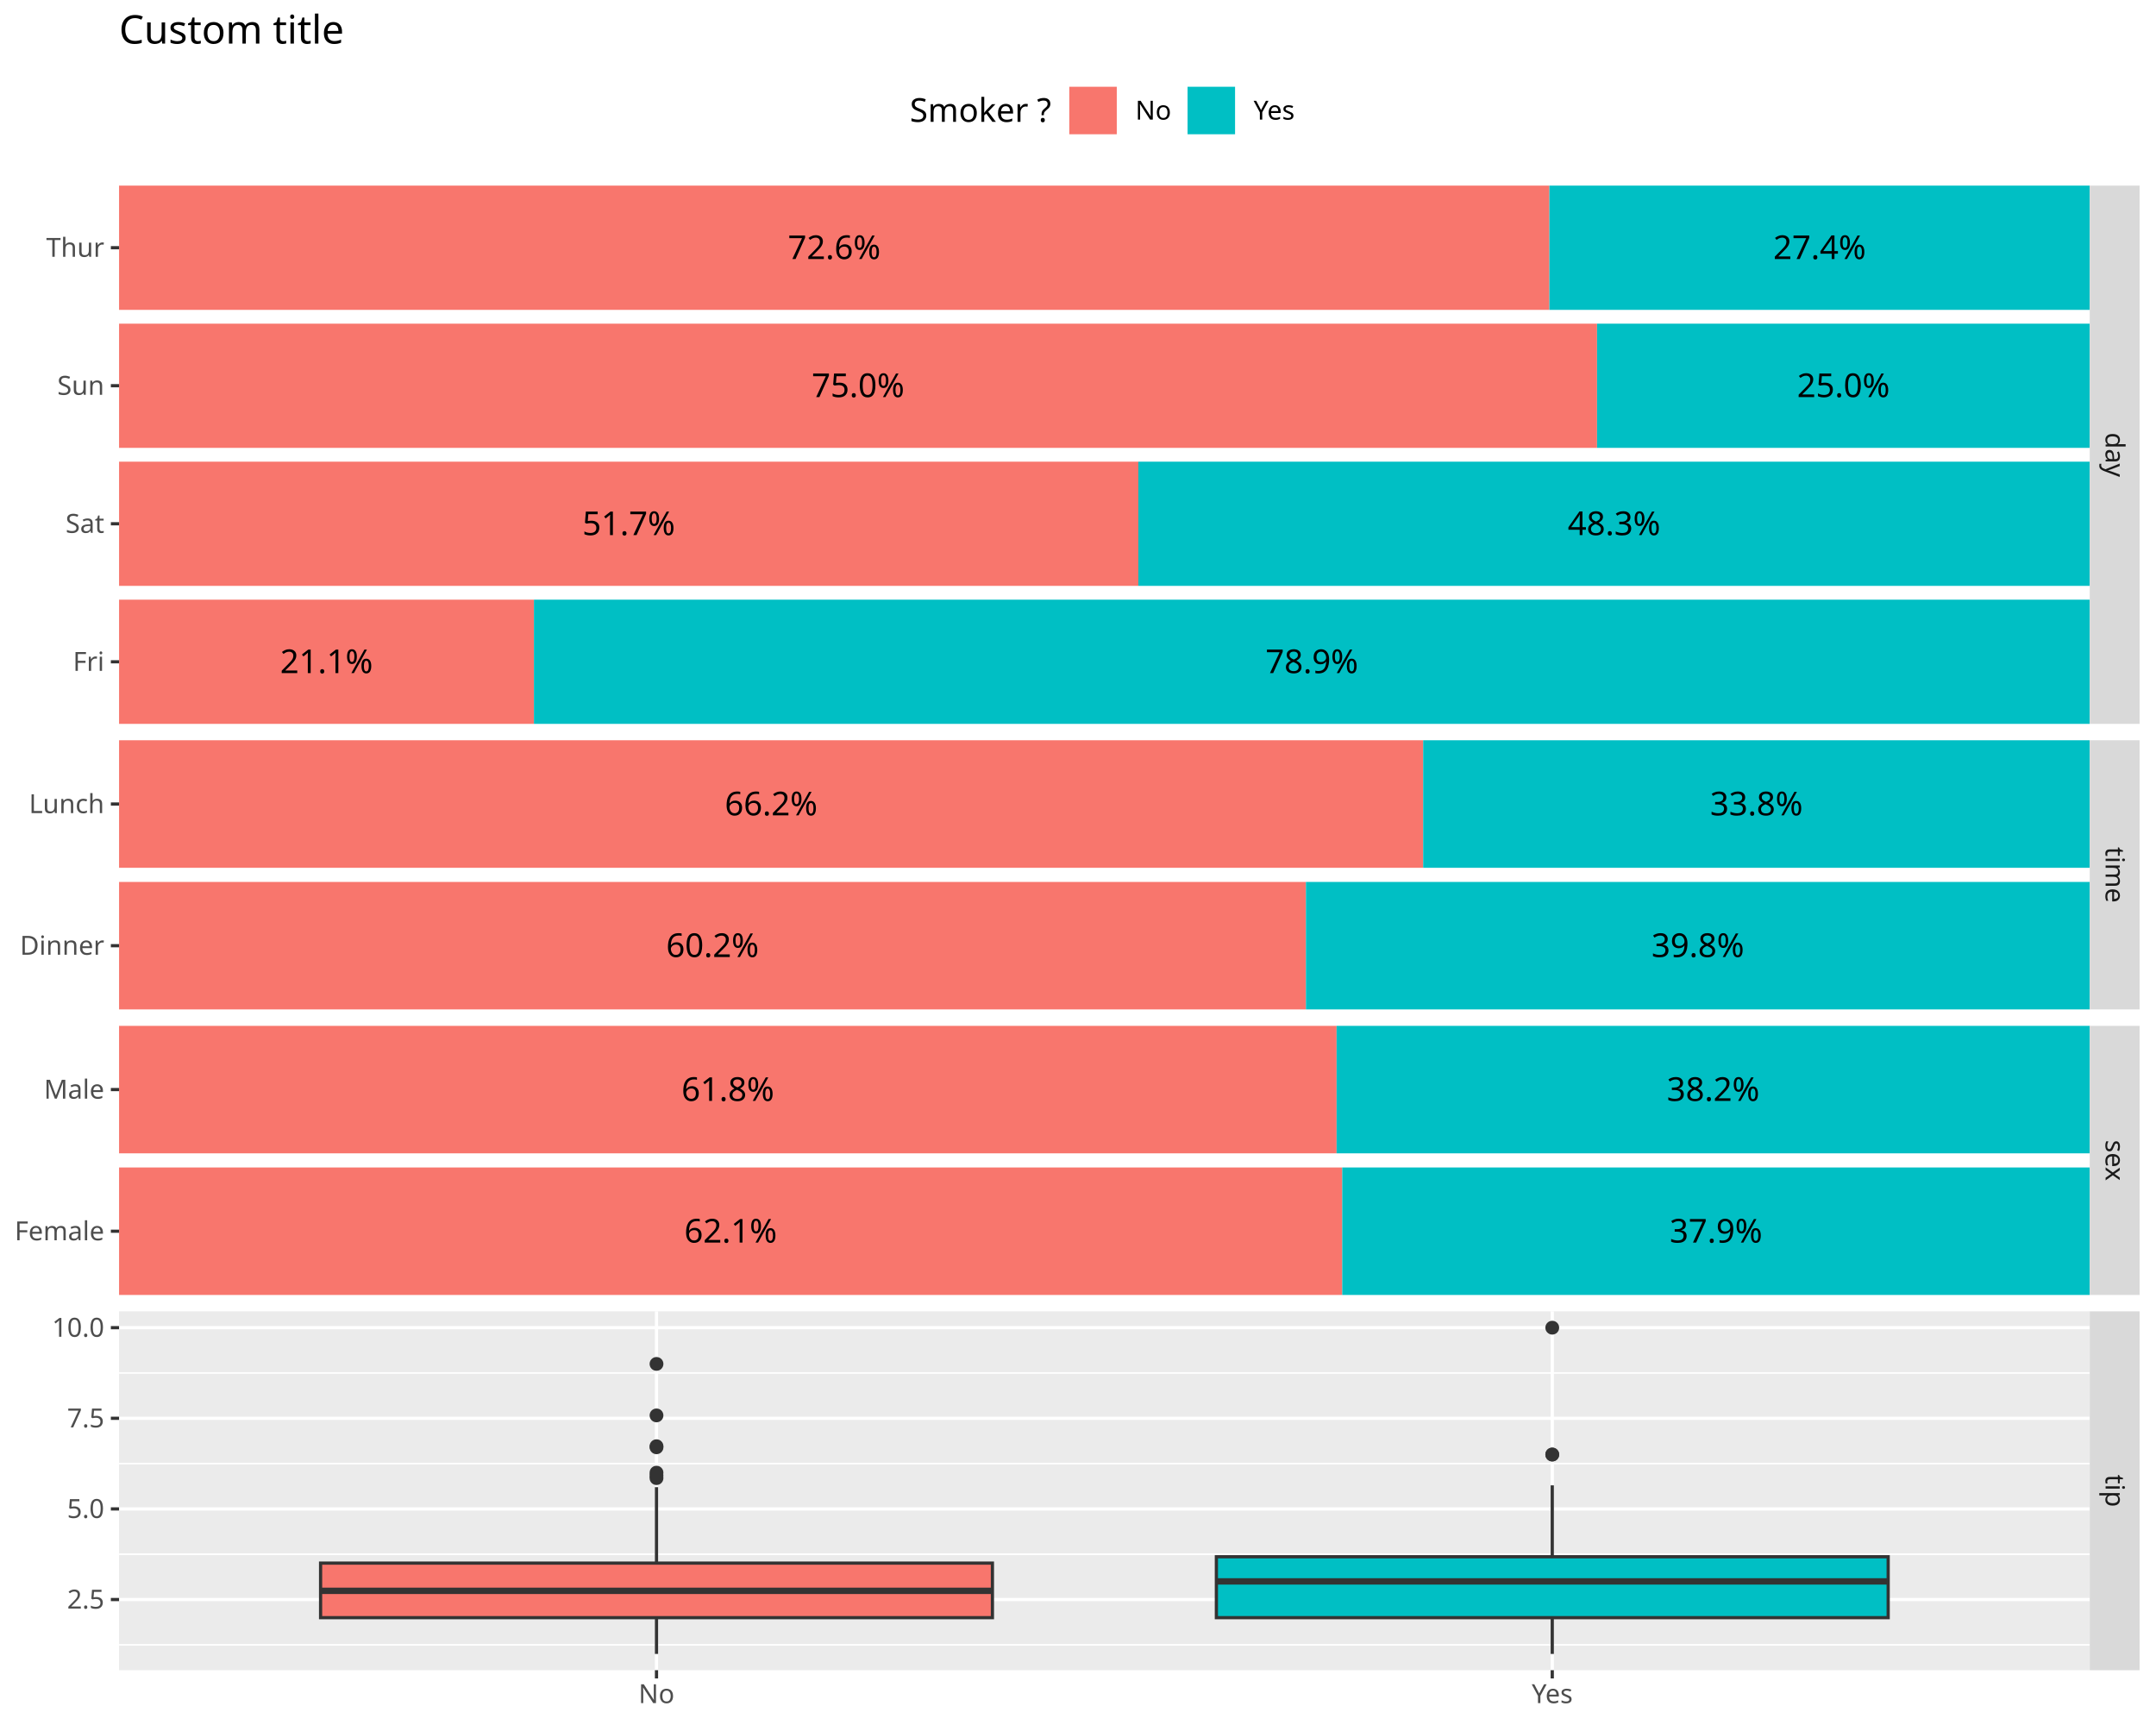
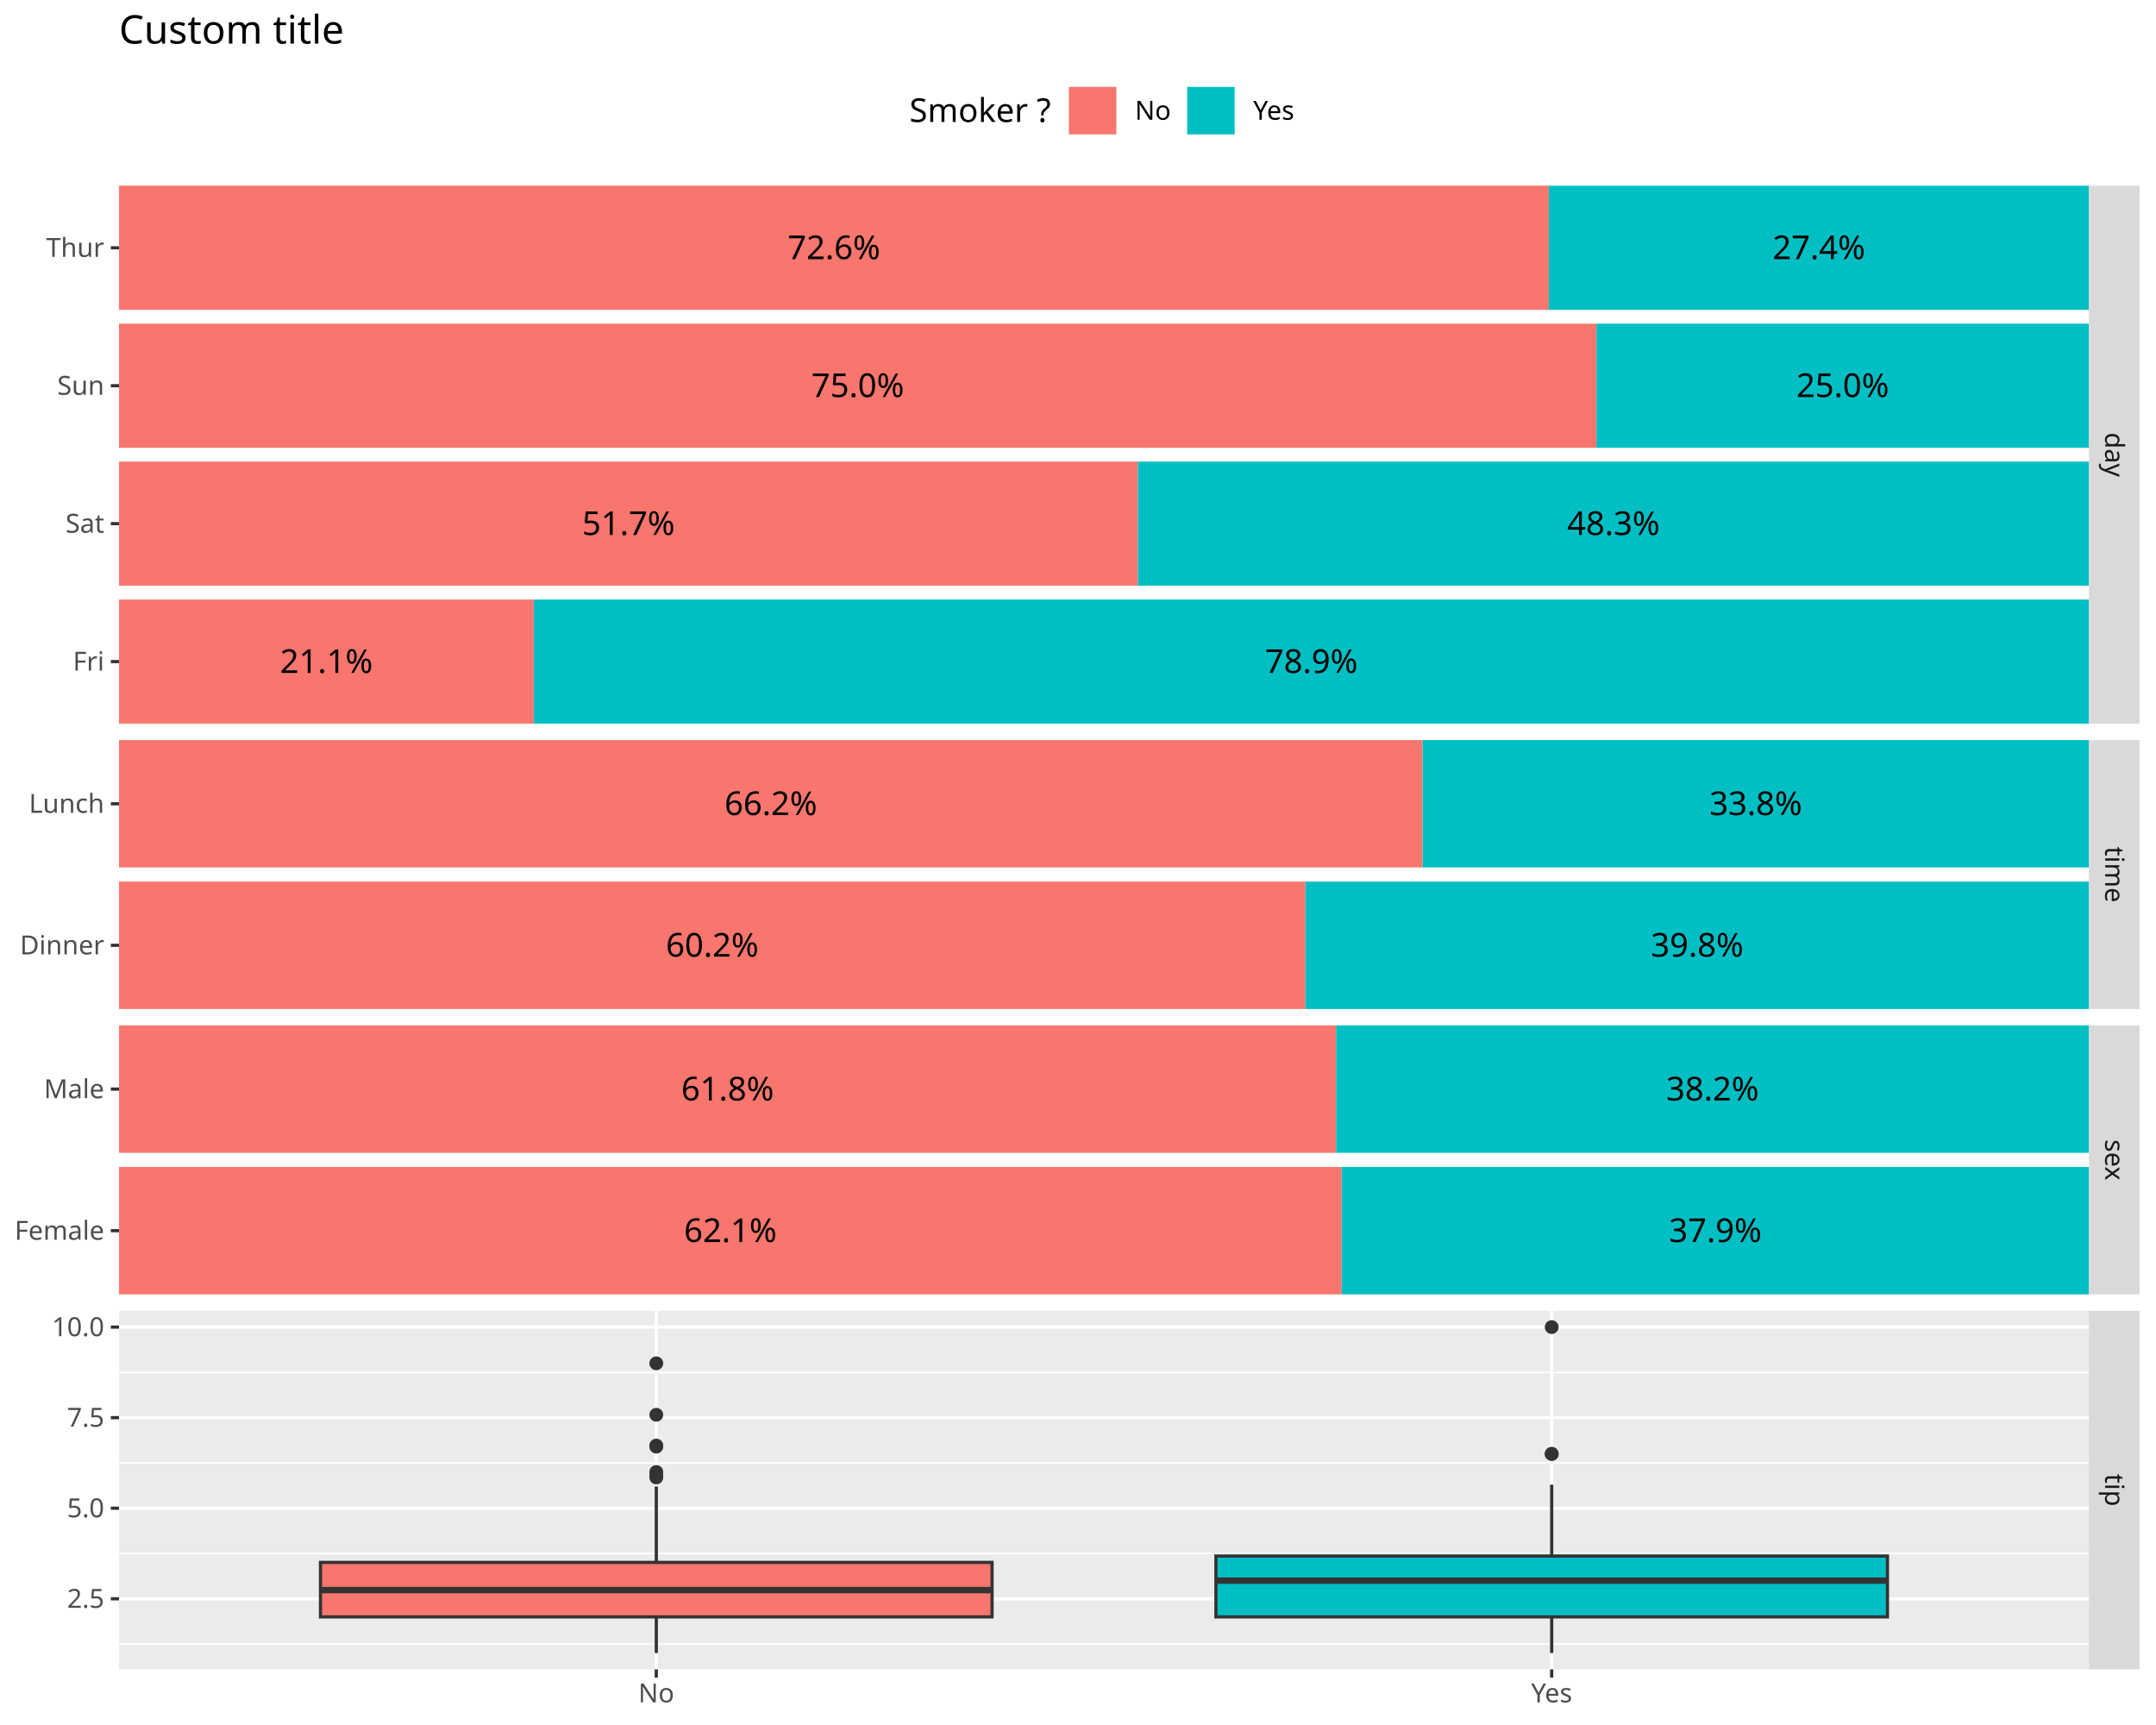
<svg xmlns="http://www.w3.org/2000/svg" class="svglite" data-engine-version="2.0" width="720.00pt" height="576.00pt" viewBox="0 0 720.00 576.00">
  <defs>
    <style type="text/css">
    .svglite line, .svglite polyline, .svglite polygon, .svglite path, .svglite rect, .svglite circle {
      fill: none;
      stroke: #000000;
      stroke-linecap: round;
      stroke-linejoin: round;
      stroke-miterlimit: 10.00;
    }
  </style>
  </defs>
  <rect width="100%" height="100%" style="stroke: none; fill: #FFFFFF;" />
  <defs>
    <clipPath id="cpMC4wMHw3MjAuMDB8MC4wMHw1NzYuMDA=">
      <rect x="0.00" y="0.00" width="720.00" height="576.00" />
    </clipPath>
  </defs>
  <g clip-path="url(#cpMC4wMHw3MjAuMDB8MC4wMHw1NzYuMDA=)">
-     <rect x="0" y="0.00" width="720.00" height="576.00" style="stroke-width: 1.07; stroke: #FFFFFF; fill: #FFFFFF;" />
+     <rect x="0.00" y="0.00" width="720.00" height="576.00" style="stroke-width: 1.07; stroke: #FFFFFF; fill: #FFFFFF;" />
  </g>
  <defs>
-     <clipPath id="cpMzkuNzZ8Njk3Ljg3fDYxLjk4fDI0MS43MQ==">
-       <rect x="39.76" y="61.98" width="658.11" height="179.73" />
+     <clipPath id="cpMzkuNzV8Njk3LjYwfDYyLjAyfDI0MS42NA==">
+       <rect x="39.75" y="62.02" width="657.85" height="179.62" />
    </clipPath>
  </defs>
-   <g clip-path="url(#cpMzkuNzZ8Njk3Ljg3fDYxLjk4fDI0MS43MQ==)">
-     <rect x="39.76" y="200.24" width="138.55" height="41.48" style="stroke-width: 1.07; stroke: none; stroke-linecap: butt; stroke-linejoin: miter; fill: #F8766D;" />
-     <rect x="178.31" y="200.24" width="519.56" height="41.48" style="stroke-width: 1.07; stroke: none; stroke-linecap: butt; stroke-linejoin: miter; fill: #00BFC4;" />
-     <rect x="39.76" y="154.15" width="340.40" height="41.48" style="stroke-width: 1.07; stroke: none; stroke-linecap: butt; stroke-linejoin: miter; fill: #F8766D;" />
-     <rect x="380.16" y="154.15" width="317.71" height="41.48" style="stroke-width: 1.07; stroke: none; stroke-linecap: butt; stroke-linejoin: miter; fill: #00BFC4;" />
-     <rect x="39.76" y="108.07" width="493.58" height="41.48" style="stroke-width: 1.07; stroke: none; stroke-linecap: butt; stroke-linejoin: miter; fill: #F8766D;" />
-     <rect x="533.34" y="108.07" width="164.53" height="41.48" style="stroke-width: 1.07; stroke: none; stroke-linecap: butt; stroke-linejoin: miter; fill: #00BFC4;" />
-     <rect x="39.76" y="61.98" width="477.66" height="41.48" style="stroke-width: 1.07; stroke: none; stroke-linecap: butt; stroke-linejoin: miter; fill: #F8766D;" />
-     <rect x="517.42" y="61.98" width="180.45" height="41.48" style="stroke-width: 1.07; stroke: none; stroke-linecap: butt; stroke-linejoin: miter; fill: #00BFC4;" />
-     <text x="109.03" y="224.76" text-anchor="middle" style="font-size: 11.00px; font-family: sans;" textLength="31.19px" lengthAdjust="spacingAndGlyphs">21.1%</text>
-     <text x="438.09" y="224.76" text-anchor="middle" style="font-size: 11.00px; font-family: sans;" textLength="31.19px" lengthAdjust="spacingAndGlyphs">78.9%</text>
-     <text x="209.96" y="178.68" text-anchor="middle" style="font-size: 11.00px; font-family: sans;" textLength="31.19px" lengthAdjust="spacingAndGlyphs">51.7%</text>
-     <text x="539.02" y="178.68" text-anchor="middle" style="font-size: 11.00px; font-family: sans;" textLength="31.19px" lengthAdjust="spacingAndGlyphs">48.3%</text>
-     <text x="286.55" y="132.59" text-anchor="middle" style="font-size: 11.00px; font-family: sans;" textLength="31.19px" lengthAdjust="spacingAndGlyphs">75.0%</text>
-     <text x="615.61" y="132.59" text-anchor="middle" style="font-size: 11.00px; font-family: sans;" textLength="31.19px" lengthAdjust="spacingAndGlyphs">25.0%</text>
-     <text x="278.59" y="86.50" text-anchor="middle" style="font-size: 11.00px; font-family: sans;" textLength="31.19px" lengthAdjust="spacingAndGlyphs">72.6%</text>
-     <text x="607.65" y="86.50" text-anchor="middle" style="font-size: 11.00px; font-family: sans;" textLength="31.19px" lengthAdjust="spacingAndGlyphs">27.4%</text>
+   <g clip-path="url(#cpMzkuNzV8Njk3LjYwfDYyLjAyfDI0MS42NA==)">
+     <rect x="39.75" y="200.19" width="138.49" height="41.45" style="stroke-width: 1.07; stroke: none; stroke-linecap: butt; stroke-linejoin: miter; fill: #F8766D;" />
+     <rect x="178.25" y="200.19" width="519.35" height="41.45" style="stroke-width: 1.07; stroke: none; stroke-linecap: butt; stroke-linejoin: miter; fill: #00BFC4;" />
+     <rect x="39.75" y="154.13" width="340.27" height="41.45" style="stroke-width: 1.07; stroke: none; stroke-linecap: butt; stroke-linejoin: miter; fill: #F8766D;" />
+     <rect x="380.02" y="154.13" width="317.58" height="41.45" style="stroke-width: 1.07; stroke: none; stroke-linecap: butt; stroke-linejoin: miter; fill: #00BFC4;" />
+     <rect x="39.75" y="108.07" width="493.39" height="41.45" style="stroke-width: 1.07; stroke: none; stroke-linecap: butt; stroke-linejoin: miter; fill: #F8766D;" />
+     <rect x="533.14" y="108.07" width="164.46" height="41.45" style="stroke-width: 1.07; stroke: none; stroke-linecap: butt; stroke-linejoin: miter; fill: #00BFC4;" />
+     <rect x="39.75" y="62.02" width="477.47" height="41.45" style="stroke-width: 1.07; stroke: none; stroke-linecap: butt; stroke-linejoin: miter; fill: #F8766D;" />
+     <rect x="517.22" y="62.02" width="180.38" height="41.45" style="stroke-width: 1.07; stroke: none; stroke-linecap: butt; stroke-linejoin: miter; fill: #00BFC4;" />
+     <text x="109.00" y="224.70" text-anchor="middle" style="font-size: 11.00px; font-family: sans;" textLength="31.19px" lengthAdjust="spacingAndGlyphs">21.1%</text>
+     <text x="437.93" y="224.70" text-anchor="middle" style="font-size: 11.00px; font-family: sans;" textLength="31.19px" lengthAdjust="spacingAndGlyphs">78.9%</text>
+     <text x="209.89" y="178.64" text-anchor="middle" style="font-size: 11.00px; font-family: sans;" textLength="31.19px" lengthAdjust="spacingAndGlyphs">51.7%</text>
+     <text x="538.81" y="178.64" text-anchor="middle" style="font-size: 11.00px; font-family: sans;" textLength="31.19px" lengthAdjust="spacingAndGlyphs">48.3%</text>
+     <text x="286.45" y="132.58" text-anchor="middle" style="font-size: 11.00px; font-family: sans;" textLength="31.19px" lengthAdjust="spacingAndGlyphs">75.0%</text>
+     <text x="615.37" y="132.58" text-anchor="middle" style="font-size: 11.00px; font-family: sans;" textLength="31.19px" lengthAdjust="spacingAndGlyphs">25.0%</text>
+     <text x="278.49" y="86.53" text-anchor="middle" style="font-size: 11.00px; font-family: sans;" textLength="31.19px" lengthAdjust="spacingAndGlyphs">72.6%</text>
+     <text x="607.41" y="86.53" text-anchor="middle" style="font-size: 11.00px; font-family: sans;" textLength="31.19px" lengthAdjust="spacingAndGlyphs">27.4%</text>
  </g>
  <g clip-path="url(#cpMC4wMHw3MjAuMDB8MC4wMHw1NzYuMDA=)">
</g>
  <defs>
-     <clipPath id="cpMzkuNzZ8Njk3Ljg3fDI0Ny4xOXwzMzcuMDY=">
-       <rect x="39.76" y="247.19" width="658.11" height="89.87" />
+     <clipPath id="cpMzkuNzV8Njk3LjYwfDI0Ny4xMnwzMzYuOTI=">
+       <rect x="39.75" y="247.12" width="657.85" height="89.81" />
    </clipPath>
  </defs>
-   <g clip-path="url(#cpMzkuNzZ8Njk3Ljg3fDI0Ny4xOXwzMzcuMDY=)">
-     <rect x="39.76" y="294.49" width="396.36" height="42.57" style="stroke-width: 1.07; stroke: none; stroke-linecap: butt; stroke-linejoin: miter; fill: #F8766D;" />
-     <rect x="436.12" y="294.49" width="261.75" height="42.57" style="stroke-width: 1.07; stroke: none; stroke-linecap: butt; stroke-linejoin: miter; fill: #00BFC4;" />
-     <rect x="39.76" y="247.19" width="435.52" height="42.57" style="stroke-width: 1.07; stroke: none; stroke-linecap: butt; stroke-linejoin: miter; fill: #F8766D;" />
-     <rect x="475.27" y="247.19" width="222.60" height="42.57" style="stroke-width: 1.07; stroke: none; stroke-linecap: butt; stroke-linejoin: miter; fill: #00BFC4;" />
-     <text x="237.94" y="319.56" text-anchor="middle" style="font-size: 11.00px; font-family: sans;" textLength="31.19px" lengthAdjust="spacingAndGlyphs">60.2%</text>
-     <text x="567.00" y="319.56" text-anchor="middle" style="font-size: 11.00px; font-family: sans;" textLength="31.19px" lengthAdjust="spacingAndGlyphs">39.8%</text>
-     <text x="257.52" y="272.26" text-anchor="middle" style="font-size: 11.00px; font-family: sans;" textLength="31.19px" lengthAdjust="spacingAndGlyphs">66.2%</text>
-     <text x="586.57" y="272.26" text-anchor="middle" style="font-size: 11.00px; font-family: sans;" textLength="31.19px" lengthAdjust="spacingAndGlyphs">33.8%</text>
+   <g clip-path="url(#cpMzkuNzV8Njk3LjYwfDI0Ny4xMnwzMzYuOTI=)">
+     <rect x="39.75" y="294.38" width="396.20" height="42.54" style="stroke-width: 1.07; stroke: none; stroke-linecap: butt; stroke-linejoin: miter; fill: #F8766D;" />
+     <rect x="435.96" y="294.38" width="261.64" height="42.54" style="stroke-width: 1.07; stroke: none; stroke-linecap: butt; stroke-linejoin: miter; fill: #00BFC4;" />
+     <rect x="39.75" y="247.12" width="435.34" height="42.54" style="stroke-width: 1.07; stroke: none; stroke-linecap: butt; stroke-linejoin: miter; fill: #F8766D;" />
+     <rect x="475.09" y="247.12" width="222.51" height="42.54" style="stroke-width: 1.07; stroke: none; stroke-linecap: butt; stroke-linejoin: miter; fill: #00BFC4;" />
+     <text x="237.86" y="319.44" text-anchor="middle" style="font-size: 11.00px; font-family: sans;" textLength="31.19px" lengthAdjust="spacingAndGlyphs">60.2%</text>
+     <text x="566.78" y="319.44" text-anchor="middle" style="font-size: 11.00px; font-family: sans;" textLength="31.19px" lengthAdjust="spacingAndGlyphs">39.8%</text>
+     <text x="257.42" y="272.17" text-anchor="middle" style="font-size: 11.00px; font-family: sans;" textLength="31.19px" lengthAdjust="spacingAndGlyphs">66.2%</text>
+     <text x="586.35" y="272.17" text-anchor="middle" style="font-size: 11.00px; font-family: sans;" textLength="31.19px" lengthAdjust="spacingAndGlyphs">33.8%</text>
  </g>
  <g clip-path="url(#cpMC4wMHw3MjAuMDB8MC4wMHw1NzYuMDA=)">
</g>
  <defs>
-     <clipPath id="cpMzkuNzZ8Njk3Ljg3fDM0Mi41NHw0MzIuNDA=">
-       <rect x="39.76" y="342.54" width="658.11" height="89.87" />
+     <clipPath id="cpMzkuNzV8Njk3LjYwfDM0Mi40MHw0MzIuMjE=">
+       <rect x="39.75" y="342.40" width="657.85" height="89.81" />
    </clipPath>
  </defs>
-   <g clip-path="url(#cpMzkuNzZ8Njk3Ljg3fDM0Mi41NHw0MzIuNDA=)">
-     <rect x="39.76" y="389.84" width="408.48" height="42.57" style="stroke-width: 1.07; stroke: none; stroke-linecap: butt; stroke-linejoin: miter; fill: #F8766D;" />
-     <rect x="448.24" y="389.84" width="249.63" height="42.57" style="stroke-width: 1.07; stroke: none; stroke-linecap: butt; stroke-linejoin: miter; fill: #00BFC4;" />
-     <rect x="39.76" y="342.54" width="406.60" height="42.57" style="stroke-width: 1.07; stroke: none; stroke-linecap: butt; stroke-linejoin: miter; fill: #F8766D;" />
-     <rect x="446.36" y="342.54" width="251.51" height="42.57" style="stroke-width: 1.07; stroke: none; stroke-linecap: butt; stroke-linejoin: miter; fill: #00BFC4;" />
-     <text x="244.00" y="414.91" text-anchor="middle" style="font-size: 11.00px; font-family: sans;" textLength="31.19px" lengthAdjust="spacingAndGlyphs">62.1%</text>
-     <text x="573.06" y="414.91" text-anchor="middle" style="font-size: 11.00px; font-family: sans;" textLength="31.19px" lengthAdjust="spacingAndGlyphs">37.9%</text>
-     <text x="243.06" y="367.61" text-anchor="middle" style="font-size: 11.00px; font-family: sans;" textLength="31.19px" lengthAdjust="spacingAndGlyphs">61.8%</text>
-     <text x="572.12" y="367.61" text-anchor="middle" style="font-size: 11.00px; font-family: sans;" textLength="31.19px" lengthAdjust="spacingAndGlyphs">38.2%</text>
+   <g clip-path="url(#cpMzkuNzV8Njk3LjYwfDM0Mi40MHw0MzIuMjE=)">
+     <rect x="39.75" y="389.67" width="408.32" height="42.54" style="stroke-width: 1.07; stroke: none; stroke-linecap: butt; stroke-linejoin: miter; fill: #F8766D;" />
+     <rect x="448.07" y="389.67" width="249.53" height="42.54" style="stroke-width: 1.07; stroke: none; stroke-linecap: butt; stroke-linejoin: miter; fill: #00BFC4;" />
+     <rect x="39.75" y="342.40" width="406.44" height="42.54" style="stroke-width: 1.07; stroke: none; stroke-linecap: butt; stroke-linejoin: miter; fill: #F8766D;" />
+     <rect x="446.20" y="342.40" width="251.41" height="42.54" style="stroke-width: 1.07; stroke: none; stroke-linecap: butt; stroke-linejoin: miter; fill: #00BFC4;" />
+     <text x="243.91" y="414.73" text-anchor="middle" style="font-size: 11.00px; font-family: sans;" textLength="31.19px" lengthAdjust="spacingAndGlyphs">62.1%</text>
+     <text x="572.84" y="414.73" text-anchor="middle" style="font-size: 11.00px; font-family: sans;" textLength="31.19px" lengthAdjust="spacingAndGlyphs">37.9%</text>
+     <text x="242.97" y="367.46" text-anchor="middle" style="font-size: 11.00px; font-family: sans;" textLength="31.19px" lengthAdjust="spacingAndGlyphs">61.8%</text>
+     <text x="571.90" y="367.46" text-anchor="middle" style="font-size: 11.00px; font-family: sans;" textLength="31.19px" lengthAdjust="spacingAndGlyphs">38.2%</text>
  </g>
  <g clip-path="url(#cpMC4wMHw3MjAuMDB8MC4wMHw1NzYuMDA=)">
</g>
  <defs>
-     <clipPath id="cpMzkuNzZ8Njk3Ljg3fDQzNy44OHw1NTcuNzE=">
-       <rect x="39.76" y="437.88" width="658.11" height="119.82" />
+     <clipPath id="cpMzkuNzV8Njk3LjYwfDQzNy42OXw1NTcuNDQ=">
+       <rect x="39.75" y="437.69" width="657.85" height="119.75" />
    </clipPath>
  </defs>
-   <g clip-path="url(#cpMzkuNzZ8Njk3Ljg3fDQzNy44OHw1NTcuNzE=)">
-     <rect x="39.76" y="437.88" width="658.11" height="119.82" style="stroke-width: 1.07; stroke: none; fill: #EBEBEB;" />
-     <polyline points="39.76,549.23 697.87,549.23 " style="stroke-width: 0.53; stroke: #FFFFFF; stroke-linecap: butt;" />
-     <polyline points="39.76,518.98 697.87,518.98 " style="stroke-width: 0.53; stroke: #FFFFFF; stroke-linecap: butt;" />
-     <polyline points="39.76,488.72 697.87,488.72 " style="stroke-width: 0.53; stroke: #FFFFFF; stroke-linecap: butt;" />
-     <polyline points="39.76,458.46 697.87,458.46 " style="stroke-width: 0.53; stroke: #FFFFFF; stroke-linecap: butt;" />
-     <polyline points="39.76,534.10 697.87,534.10 " style="stroke-width: 1.07; stroke: #FFFFFF; stroke-linecap: butt;" />
-     <polyline points="39.76,503.85 697.87,503.85 " style="stroke-width: 1.07; stroke: #FFFFFF; stroke-linecap: butt;" />
-     <polyline points="39.76,473.59 697.87,473.59 " style="stroke-width: 1.07; stroke: #FFFFFF; stroke-linecap: butt;" />
-     <polyline points="39.76,443.33 697.87,443.33 " style="stroke-width: 1.07; stroke: #FFFFFF; stroke-linecap: butt;" />
-     <polyline points="219.24,557.71 219.24,437.88 " style="stroke-width: 1.07; stroke: #FFFFFF; stroke-linecap: butt;" />
-     <polyline points="518.38,557.71 518.38,437.88 " style="stroke-width: 1.07; stroke: #FFFFFF; stroke-linecap: butt;" />
-     <circle cx="219.24" cy="472.62" r="1.95" style="stroke-width: 0.71; stroke: #333333; fill: #333333;" />
-     <circle cx="219.24" cy="491.74" r="1.95" style="stroke-width: 0.71; stroke: #333333; fill: #333333;" />
-     <circle cx="219.24" cy="482.91" r="1.95" style="stroke-width: 0.71; stroke: #333333; fill: #333333;" />
-     <circle cx="219.24" cy="493.56" r="1.95" style="stroke-width: 0.71; stroke: #333333; fill: #333333;" />
-     <circle cx="219.24" cy="483.27" r="1.95" style="stroke-width: 0.71; stroke: #333333; fill: #333333;" />
-     <circle cx="219.24" cy="455.43" r="1.95" style="stroke-width: 0.71; stroke: #333333; fill: #333333;" />
-     <circle cx="219.24" cy="492.71" r="1.95" style="stroke-width: 0.71; stroke: #333333; fill: #333333;" />
-     <line x1="219.24" y1="521.94" x2="219.24" y2="496.58" style="stroke-width: 1.07; stroke: #333333; stroke-linecap: butt;" />
-     <line x1="219.24" y1="540.16" x2="219.24" y2="552.26" style="stroke-width: 1.07; stroke: #333333; stroke-linecap: butt;" />
-     <polygon points="107.06,521.94 107.06,540.16 331.42,540.16 331.42,521.94 107.06,521.94 " style="stroke-width: 1.07; stroke: #333333; stroke-linecap: butt; stroke-linejoin: miter; fill: #F8766D;" />
-     <line x1="107.06" y1="531.20" x2="331.42" y2="531.20" style="stroke-width: 2.13; stroke: #333333; stroke-linecap: butt; stroke-linejoin: miter;" />
-     <circle cx="518.38" cy="443.33" r="1.95" style="stroke-width: 0.71; stroke: #333333; fill: #333333;" />
-     <circle cx="518.38" cy="485.69" r="1.95" style="stroke-width: 0.71; stroke: #333333; fill: #333333;" />
-     <circle cx="518.38" cy="485.69" r="1.95" style="stroke-width: 0.71; stroke: #333333; fill: #333333;" />
-     <line x1="518.38" y1="519.82" x2="518.38" y2="495.98" style="stroke-width: 1.07; stroke: #333333; stroke-linecap: butt;" />
-     <line x1="518.38" y1="540.16" x2="518.38" y2="552.26" style="stroke-width: 1.07; stroke: #333333; stroke-linecap: butt;" />
-     <polygon points="406.21,519.82 406.21,540.16 630.56,540.16 630.56,519.82 406.21,519.82 " style="stroke-width: 1.07; stroke: #333333; stroke-linecap: butt; stroke-linejoin: miter; fill: #00BFC4;" />
-     <line x1="406.21" y1="528.05" x2="630.56" y2="528.05" style="stroke-width: 2.13; stroke: #333333; stroke-linecap: butt; stroke-linejoin: miter;" />
+   <g clip-path="url(#cpMzkuNzV8Njk3LjYwfDQzNy42OXw1NTcuNDQ=)">
+     <rect x="39.75" y="437.69" width="657.85" height="119.75" style="stroke-width: 1.07; stroke: none; fill: #EBEBEB;" />
+     <polyline points="39.75,548.97 697.60,548.97 " style="stroke-width: 0.53; stroke: #FFFFFF; stroke-linecap: butt;" />
+     <polyline points="39.75,518.73 697.60,518.73 " style="stroke-width: 0.53; stroke: #FFFFFF; stroke-linecap: butt;" />
+     <polyline points="39.75,488.49 697.60,488.49 " style="stroke-width: 0.53; stroke: #FFFFFF; stroke-linecap: butt;" />
+     <polyline points="39.75,458.26 697.60,458.26 " style="stroke-width: 0.53; stroke: #FFFFFF; stroke-linecap: butt;" />
+     <polyline points="39.75,533.85 697.60,533.85 " style="stroke-width: 1.07; stroke: #FFFFFF; stroke-linecap: butt;" />
+     <polyline points="39.75,503.61 697.60,503.61 " style="stroke-width: 1.07; stroke: #FFFFFF; stroke-linecap: butt;" />
+     <polyline points="39.75,473.37 697.60,473.37 " style="stroke-width: 1.07; stroke: #FFFFFF; stroke-linecap: butt;" />
+     <polyline points="39.75,443.14 697.60,443.14 " style="stroke-width: 1.07; stroke: #FFFFFF; stroke-linecap: butt;" />
+     <polyline points="219.17,557.44 219.17,437.69 " style="stroke-width: 1.07; stroke: #FFFFFF; stroke-linecap: butt;" />
+     <polyline points="518.19,557.44 518.19,437.69 " style="stroke-width: 1.07; stroke: #FFFFFF; stroke-linecap: butt;" />
+     <circle cx="219.17" cy="472.41" r="1.95" style="stroke-width: 0.71; stroke: #333333; fill: #333333;" />
+     <circle cx="219.17" cy="491.52" r="1.95" style="stroke-width: 0.71; stroke: #333333; fill: #333333;" />
+     <circle cx="219.17" cy="482.69" r="1.95" style="stroke-width: 0.71; stroke: #333333; fill: #333333;" />
+     <circle cx="219.17" cy="493.33" r="1.95" style="stroke-width: 0.71; stroke: #333333; fill: #333333;" />
+     <circle cx="219.17" cy="483.05" r="1.95" style="stroke-width: 0.71; stroke: #333333; fill: #333333;" />
+     <circle cx="219.17" cy="455.23" r="1.95" style="stroke-width: 0.71; stroke: #333333; fill: #333333;" />
+     <circle cx="219.17" cy="492.49" r="1.95" style="stroke-width: 0.71; stroke: #333333; fill: #333333;" />
+     <line x1="219.17" y1="521.70" x2="219.17" y2="496.36" style="stroke-width: 1.07; stroke: #333333; stroke-linecap: butt;" />
+     <line x1="219.17" y1="539.90" x2="219.17" y2="551.99" style="stroke-width: 1.07; stroke: #333333; stroke-linecap: butt;" />
+     <polygon points="107.03,521.70 107.03,539.90 331.30,539.90 331.30,521.70 107.03,521.70 " style="stroke-width: 1.07; stroke: #333333; stroke-linecap: butt; stroke-linejoin: miter; fill: #F8766D;" />
+     <line x1="107.03" y1="530.95" x2="331.30" y2="530.95" style="stroke-width: 2.13; stroke: #333333; stroke-linecap: butt; stroke-linejoin: miter;" />
+     <circle cx="518.19" cy="443.14" r="1.95" style="stroke-width: 0.71; stroke: #333333; fill: #333333;" />
+     <circle cx="518.19" cy="485.47" r="1.95" style="stroke-width: 0.71; stroke: #333333; fill: #333333;" />
+     <circle cx="518.19" cy="485.47" r="1.95" style="stroke-width: 0.71; stroke: #333333; fill: #333333;" />
+     <line x1="518.19" y1="519.58" x2="518.19" y2="495.75" style="stroke-width: 1.07; stroke: #333333; stroke-linecap: butt;" />
+     <line x1="518.19" y1="539.90" x2="518.19" y2="551.99" style="stroke-width: 1.07; stroke: #333333; stroke-linecap: butt;" />
+     <polygon points="406.06,519.58 406.06,539.90 630.32,539.90 630.32,519.58 406.06,519.58 " style="stroke-width: 1.07; stroke: #333333; stroke-linecap: butt; stroke-linejoin: miter; fill: #00BFC4;" />
+     <line x1="406.06" y1="527.80" x2="630.32" y2="527.80" style="stroke-width: 2.13; stroke: #333333; stroke-linecap: butt; stroke-linejoin: miter;" />
  </g>
  <g clip-path="url(#cpMC4wMHw3MjAuMDB8MC4wMHw1NzYuMDA=)">
</g>
  <defs>
-     <clipPath id="cpNjk3Ljg3fDcxNC41Mnw2MS45OHwyNDEuNzE=">
-       <rect x="697.87" y="61.98" width="16.65" height="179.73" />
+     <clipPath id="cpNjk3LjYwfDcxNC41Mnw2Mi4wMnwyNDEuNjQ=">
+       <rect x="697.60" y="62.02" width="16.92" height="179.62" />
    </clipPath>
  </defs>
-   <g clip-path="url(#cpNjk3Ljg3fDcxNC41Mnw2MS45OHwyNDEuNzE=)">
-     <rect x="697.87" y="61.98" width="16.65" height="179.73" style="stroke-width: 1.07; stroke: none; fill: #D9D9D9;" />
-     <text transform="translate(703.17,151.85) rotate(90)" text-anchor="middle" style="font-size: 8.80px; fill: #1A1A1A; font-family: sans;" textLength="14.19px" lengthAdjust="spacingAndGlyphs">day</text>
+   <g clip-path="url(#cpNjk3LjYwfDcxNC41Mnw2Mi4wMnwyNDEuNjQ=)">
+     <rect x="697.60" y="62.02" width="16.92" height="179.62" style="stroke-width: 1.07; stroke: none; fill: #D9D9D9;" />
+     <text transform="translate(703.03,151.83) rotate(90)" text-anchor="middle" style="font-size: 8.80px; fill: #1A1A1A; font-family: sans;" textLength="14.19px" lengthAdjust="spacingAndGlyphs">day</text>
  </g>
  <g clip-path="url(#cpMC4wMHw3MjAuMDB8MC4wMHw1NzYuMDA=)">
</g>
  <defs>
-     <clipPath id="cpNjk3Ljg3fDcxNC41MnwyNDcuMTl8MzM3LjA2">
-       <rect x="697.87" y="247.19" width="16.65" height="89.87" />
+     <clipPath id="cpNjk3LjYwfDcxNC41MnwyNDcuMTJ8MzM2Ljky">
+       <rect x="697.60" y="247.12" width="16.92" height="89.81" />
    </clipPath>
  </defs>
-   <g clip-path="url(#cpNjk3Ljg3fDcxNC41MnwyNDcuMTl8MzM3LjA2)">
-     <rect x="697.87" y="247.19" width="16.65" height="89.87" style="stroke-width: 1.07; stroke: none; fill: #D9D9D9;" />
-     <text transform="translate(703.17,292.13) rotate(90)" text-anchor="middle" style="font-size: 8.80px; fill: #1A1A1A; font-family: sans;" textLength="16.63px" lengthAdjust="spacingAndGlyphs">time</text>
+   <g clip-path="url(#cpNjk3LjYwfDcxNC41MnwyNDcuMTJ8MzM2Ljky)">
+     <rect x="697.60" y="247.12" width="16.92" height="89.81" style="stroke-width: 1.07; stroke: none; fill: #D9D9D9;" />
+     <text transform="translate(703.03,292.02) rotate(90)" text-anchor="middle" style="font-size: 8.80px; fill: #1A1A1A; font-family: sans;" textLength="16.63px" lengthAdjust="spacingAndGlyphs">time</text>
  </g>
  <g clip-path="url(#cpMC4wMHw3MjAuMDB8MC4wMHw1NzYuMDA=)">
</g>
  <defs>
-     <clipPath id="cpNjk3Ljg3fDcxNC41MnwzNDIuNTR8NDMyLjQw">
-       <rect x="697.87" y="342.54" width="16.65" height="89.87" />
+     <clipPath id="cpNjk3LjYwfDcxNC41MnwzNDIuNDB8NDMyLjIx">
+       <rect x="697.60" y="342.40" width="16.92" height="89.81" />
    </clipPath>
  </defs>
-   <g clip-path="url(#cpNjk3Ljg3fDcxNC41MnwzNDIuNTR8NDMyLjQw)">
-     <rect x="697.87" y="342.54" width="16.65" height="89.87" style="stroke-width: 1.07; stroke: none; fill: #D9D9D9;" />
-     <text transform="translate(703.17,387.47) rotate(90)" text-anchor="middle" style="font-size: 8.80px; fill: #1A1A1A; font-family: sans;" textLength="13.70px" lengthAdjust="spacingAndGlyphs">sex</text>
+   <g clip-path="url(#cpNjk3LjYwfDcxNC41MnwzNDIuNDB8NDMyLjIx)">
+     <rect x="697.60" y="342.40" width="16.92" height="89.81" style="stroke-width: 1.07; stroke: none; fill: #D9D9D9;" />
+     <text transform="translate(703.03,387.31) rotate(90)" text-anchor="middle" style="font-size: 8.80px; fill: #1A1A1A; font-family: sans;" textLength="13.70px" lengthAdjust="spacingAndGlyphs">sex</text>
  </g>
  <g clip-path="url(#cpMC4wMHw3MjAuMDB8MC4wMHw1NzYuMDA=)">
</g>
  <defs>
-     <clipPath id="cpNjk3Ljg3fDcxNC41Mnw0MzcuODh8NTU3Ljcx">
-       <rect x="697.87" y="437.88" width="16.65" height="119.82" />
+     <clipPath id="cpNjk3LjYwfDcxNC41Mnw0MzcuNjl8NTU3LjQ0">
+       <rect x="697.60" y="437.69" width="16.92" height="119.75" />
    </clipPath>
  </defs>
-   <g clip-path="url(#cpNjk3Ljg3fDcxNC41Mnw0MzcuODh8NTU3Ljcx)">
-     <rect x="697.87" y="437.88" width="16.65" height="119.82" style="stroke-width: 1.07; stroke: none; fill: #D9D9D9;" />
-     <text transform="translate(703.17,497.80) rotate(90)" text-anchor="middle" style="font-size: 8.80px; fill: #1A1A1A; font-family: sans;" textLength="9.29px" lengthAdjust="spacingAndGlyphs">tip</text>
+   <g clip-path="url(#cpNjk3LjYwfDcxNC41Mnw0MzcuNjl8NTU3LjQ0)">
+     <rect x="697.60" y="437.69" width="16.92" height="119.75" style="stroke-width: 1.07; stroke: none; fill: #D9D9D9;" />
+     <text transform="translate(703.03,497.57) rotate(90)" text-anchor="middle" style="font-size: 8.80px; fill: #1A1A1A; font-family: sans;" textLength="9.29px" lengthAdjust="spacingAndGlyphs">tip</text>
  </g>
  <g clip-path="url(#cpMC4wMHw3MjAuMDB8MC4wMHw1NzYuMDA=)">
-     <polyline points="219.24,560.45 219.24,557.71 " style="stroke-width: 1.07; stroke: #333333; stroke-linecap: butt;" />
-     <polyline points="518.38,560.45 518.38,557.71 " style="stroke-width: 1.07; stroke: #333333; stroke-linecap: butt;" />
-     <text x="219.24" y="568.69" text-anchor="middle" style="font-size: 8.80px; fill: #4D4D4D; font-family: sans;" textLength="11.25px" lengthAdjust="spacingAndGlyphs">No</text>
-     <text x="518.38" y="568.69" text-anchor="middle" style="font-size: 8.80px; fill: #4D4D4D; font-family: sans;" textLength="15.17px" lengthAdjust="spacingAndGlyphs">Yes</text>
-     <text x="34.83" y="224.00" text-anchor="end" style="font-size: 8.80px; fill: #4D4D4D; font-family: sans;" textLength="10.26px" lengthAdjust="spacingAndGlyphs">Fri</text>
-     <text x="34.83" y="177.92" text-anchor="end" style="font-size: 8.80px; fill: #4D4D4D; font-family: sans;" textLength="13.21px" lengthAdjust="spacingAndGlyphs">Sat</text>
-     <text x="34.83" y="131.83" text-anchor="end" style="font-size: 8.80px; fill: #4D4D4D; font-family: sans;" textLength="15.66px" lengthAdjust="spacingAndGlyphs">Sun</text>
-     <text x="34.83" y="85.75" text-anchor="end" style="font-size: 8.80px; fill: #4D4D4D; font-family: sans;" textLength="18.09px" lengthAdjust="spacingAndGlyphs">Thur</text>
-     <polyline points="37.02,220.98 39.76,220.98 " style="stroke-width: 1.07; stroke: #333333; stroke-linecap: butt;" />
-     <polyline points="37.02,174.89 39.76,174.89 " style="stroke-width: 1.07; stroke: #333333; stroke-linecap: butt;" />
-     <polyline points="37.02,128.80 39.76,128.80 " style="stroke-width: 1.07; stroke: #333333; stroke-linecap: butt;" />
-     <polyline points="37.02,82.72 39.76,82.72 " style="stroke-width: 1.07; stroke: #333333; stroke-linecap: butt;" />
-     <text x="34.83" y="318.80" text-anchor="end" style="font-size: 8.80px; fill: #4D4D4D; font-family: sans;" textLength="25.92px" lengthAdjust="spacingAndGlyphs">Dinner</text>
-     <text x="34.83" y="271.51" text-anchor="end" style="font-size: 8.80px; fill: #4D4D4D; font-family: sans;" textLength="23.98px" lengthAdjust="spacingAndGlyphs">Lunch</text>
-     <polyline points="37.02,315.78 39.76,315.78 " style="stroke-width: 1.07; stroke: #333333; stroke-linecap: butt;" />
-     <polyline points="37.02,268.48 39.76,268.48 " style="stroke-width: 1.07; stroke: #333333; stroke-linecap: butt;" />
-     <text x="34.83" y="414.15" text-anchor="end" style="font-size: 8.80px; fill: #4D4D4D; font-family: sans;" textLength="29.35px" lengthAdjust="spacingAndGlyphs">Female</text>
-     <text x="34.83" y="366.85" text-anchor="end" style="font-size: 8.80px; fill: #4D4D4D; font-family: sans;" textLength="19.08px" lengthAdjust="spacingAndGlyphs">Male</text>
-     <polyline points="37.02,411.12 39.76,411.12 " style="stroke-width: 1.07; stroke: #333333; stroke-linecap: butt;" />
-     <polyline points="37.02,363.82 39.76,363.82 " style="stroke-width: 1.07; stroke: #333333; stroke-linecap: butt;" />
-     <text x="34.83" y="537.13" text-anchor="end" style="font-size: 8.80px; fill: #4D4D4D; font-family: sans;" textLength="12.23px" lengthAdjust="spacingAndGlyphs">2.5</text>
-     <text x="34.83" y="506.87" text-anchor="end" style="font-size: 8.80px; fill: #4D4D4D; font-family: sans;" textLength="12.23px" lengthAdjust="spacingAndGlyphs">5.0</text>
-     <text x="34.83" y="476.62" text-anchor="end" style="font-size: 8.80px; fill: #4D4D4D; font-family: sans;" textLength="12.23px" lengthAdjust="spacingAndGlyphs">7.5</text>
-     <text x="34.83" y="446.36" text-anchor="end" style="font-size: 8.80px; fill: #4D4D4D; font-family: sans;" textLength="17.13px" lengthAdjust="spacingAndGlyphs">10.0</text>
-     <polyline points="37.02,534.10 39.76,534.10 " style="stroke-width: 1.07; stroke: #333333; stroke-linecap: butt;" />
-     <polyline points="37.02,503.85 39.76,503.85 " style="stroke-width: 1.07; stroke: #333333; stroke-linecap: butt;" />
-     <polyline points="37.02,473.59 39.76,473.59 " style="stroke-width: 1.07; stroke: #333333; stroke-linecap: butt;" />
-     <polyline points="37.02,443.33 39.76,443.33 " style="stroke-width: 1.07; stroke: #333333; stroke-linecap: butt;" />
-     <rect x="298.34" y="22.78" width="140.94" height="28.24" style="stroke-width: 1.07; stroke: none; fill: #FFFFFF;" />
-     <text x="303.82" y="40.69" style="font-size: 11.00px; font-family: sans;" textLength="47.08px" lengthAdjust="spacingAndGlyphs">Smoker ?</text>
-     <rect x="357.09" y="28.97" width="15.86" height="15.86" style="stroke-width: 1.07; stroke: none; stroke-linecap: butt; stroke-linejoin: miter; fill: #F8766D;" />
-     <rect x="396.59" y="28.97" width="15.86" height="15.86" style="stroke-width: 1.07; stroke: none; stroke-linecap: butt; stroke-linejoin: miter; fill: #00BFC4;" />
-     <text x="379.15" y="39.93" style="font-size: 8.80px; font-family: sans;" textLength="11.25px" lengthAdjust="spacingAndGlyphs">No</text>
-     <text x="418.64" y="39.93" style="font-size: 8.80px; font-family: sans;" textLength="15.17px" lengthAdjust="spacingAndGlyphs">Yes</text>
-     <text x="39.76" y="14.56" style="font-size: 13.20px; font-family: sans;" textLength="69.70px" lengthAdjust="spacingAndGlyphs">Custom title</text>
+     <polyline points="219.17,560.18 219.17,557.44 " style="stroke-width: 1.07; stroke: #333333; stroke-linecap: butt;" />
+     <polyline points="518.19,560.18 518.19,557.44 " style="stroke-width: 1.07; stroke: #333333; stroke-linecap: butt;" />
+     <text x="219.17" y="568.43" text-anchor="middle" style="font-size: 8.80px; fill: #4D4D4D; font-family: sans;" textLength="11.25px" lengthAdjust="spacingAndGlyphs">No</text>
+     <text x="518.19" y="568.43" text-anchor="middle" style="font-size: 8.80px; fill: #4D4D4D; font-family: sans;" textLength="15.17px" lengthAdjust="spacingAndGlyphs">Yes</text>
+     <text x="34.82" y="223.94" text-anchor="end" style="font-size: 8.80px; fill: #4D4D4D; font-family: sans;" textLength="10.26px" lengthAdjust="spacingAndGlyphs">Fri</text>
+     <text x="34.82" y="177.88" text-anchor="end" style="font-size: 8.80px; fill: #4D4D4D; font-family: sans;" textLength="13.21px" lengthAdjust="spacingAndGlyphs">Sat</text>
+     <text x="34.82" y="131.83" text-anchor="end" style="font-size: 8.80px; fill: #4D4D4D; font-family: sans;" textLength="15.66px" lengthAdjust="spacingAndGlyphs">Sun</text>
+     <text x="34.82" y="85.77" text-anchor="end" style="font-size: 8.80px; fill: #4D4D4D; font-family: sans;" textLength="18.09px" lengthAdjust="spacingAndGlyphs">Thur</text>
+     <polyline points="37.01,220.91 39.75,220.91 " style="stroke-width: 1.07; stroke: #333333; stroke-linecap: butt;" />
+     <polyline points="37.01,174.86 39.75,174.86 " style="stroke-width: 1.07; stroke: #333333; stroke-linecap: butt;" />
+     <polyline points="37.01,128.80 39.75,128.80 " style="stroke-width: 1.07; stroke: #333333; stroke-linecap: butt;" />
+     <polyline points="37.01,82.74 39.75,82.74 " style="stroke-width: 1.07; stroke: #333333; stroke-linecap: butt;" />
+     <text x="34.82" y="318.68" text-anchor="end" style="font-size: 8.80px; fill: #4D4D4D; font-family: sans;" textLength="25.92px" lengthAdjust="spacingAndGlyphs">Dinner</text>
+     <text x="34.82" y="271.41" text-anchor="end" style="font-size: 8.80px; fill: #4D4D4D; font-family: sans;" textLength="23.98px" lengthAdjust="spacingAndGlyphs">Lunch</text>
+     <polyline points="37.01,315.65 39.75,315.65 " style="stroke-width: 1.07; stroke: #333333; stroke-linecap: butt;" />
+     <polyline points="37.01,268.39 39.75,268.39 " style="stroke-width: 1.07; stroke: #333333; stroke-linecap: butt;" />
+     <text x="34.82" y="413.97" text-anchor="end" style="font-size: 8.80px; fill: #4D4D4D; font-family: sans;" textLength="29.35px" lengthAdjust="spacingAndGlyphs">Female</text>
+     <text x="34.82" y="366.70" text-anchor="end" style="font-size: 8.80px; fill: #4D4D4D; font-family: sans;" textLength="19.08px" lengthAdjust="spacingAndGlyphs">Male</text>
+     <polyline points="37.01,410.94 39.75,410.94 " style="stroke-width: 1.07; stroke: #333333; stroke-linecap: butt;" />
+     <polyline points="37.01,363.67 39.75,363.67 " style="stroke-width: 1.07; stroke: #333333; stroke-linecap: butt;" />
+     <text x="34.82" y="536.88" text-anchor="end" style="font-size: 8.80px; fill: #4D4D4D; font-family: sans;" textLength="12.23px" lengthAdjust="spacingAndGlyphs">2.5</text>
+     <text x="34.82" y="506.64" text-anchor="end" style="font-size: 8.80px; fill: #4D4D4D; font-family: sans;" textLength="12.23px" lengthAdjust="spacingAndGlyphs">5.0</text>
+     <text x="34.82" y="476.40" text-anchor="end" style="font-size: 8.80px; fill: #4D4D4D; font-family: sans;" textLength="12.23px" lengthAdjust="spacingAndGlyphs">7.5</text>
+     <text x="34.82" y="446.16" text-anchor="end" style="font-size: 8.80px; fill: #4D4D4D; font-family: sans;" textLength="17.13px" lengthAdjust="spacingAndGlyphs">10.0</text>
+     <polyline points="37.01,533.85 39.75,533.85 " style="stroke-width: 1.07; stroke: #333333; stroke-linecap: butt;" />
+     <polyline points="37.01,503.61 39.75,503.61 " style="stroke-width: 1.07; stroke: #333333; stroke-linecap: butt;" />
+     <polyline points="37.01,473.37 39.75,473.37 " style="stroke-width: 1.07; stroke: #333333; stroke-linecap: butt;" />
+     <polyline points="37.01,443.14 39.75,443.14 " style="stroke-width: 1.07; stroke: #333333; stroke-linecap: butt;" />
+     <rect x="298.22" y="22.82" width="140.92" height="28.24" style="stroke-width: 1.07; stroke: none; fill: #FFFFFF;" />
+     <text x="303.70" y="40.73" style="font-size: 11.00px; font-family: sans;" textLength="47.08px" lengthAdjust="spacingAndGlyphs">Smoker ?</text>
+     <rect x="356.96" y="29.01" width="15.86" height="15.86" style="stroke-width: 1.07; stroke: none; stroke-linecap: butt; stroke-linejoin: miter; fill: #F8766D;" />
+     <rect x="396.45" y="29.01" width="15.86" height="15.86" style="stroke-width: 1.07; stroke: none; stroke-linecap: butt; stroke-linejoin: miter; fill: #00BFC4;" />
+     <text x="379.01" y="39.97" style="font-size: 8.80px; font-family: sans;" textLength="11.25px" lengthAdjust="spacingAndGlyphs">No</text>
+     <text x="418.50" y="39.97" style="font-size: 8.80px; font-family: sans;" textLength="15.17px" lengthAdjust="spacingAndGlyphs">Yes</text>
+     <text x="39.75" y="14.56" style="font-size: 13.20px; font-family: sans;" textLength="69.70px" lengthAdjust="spacingAndGlyphs">Custom title</text>
  </g>
</svg>
